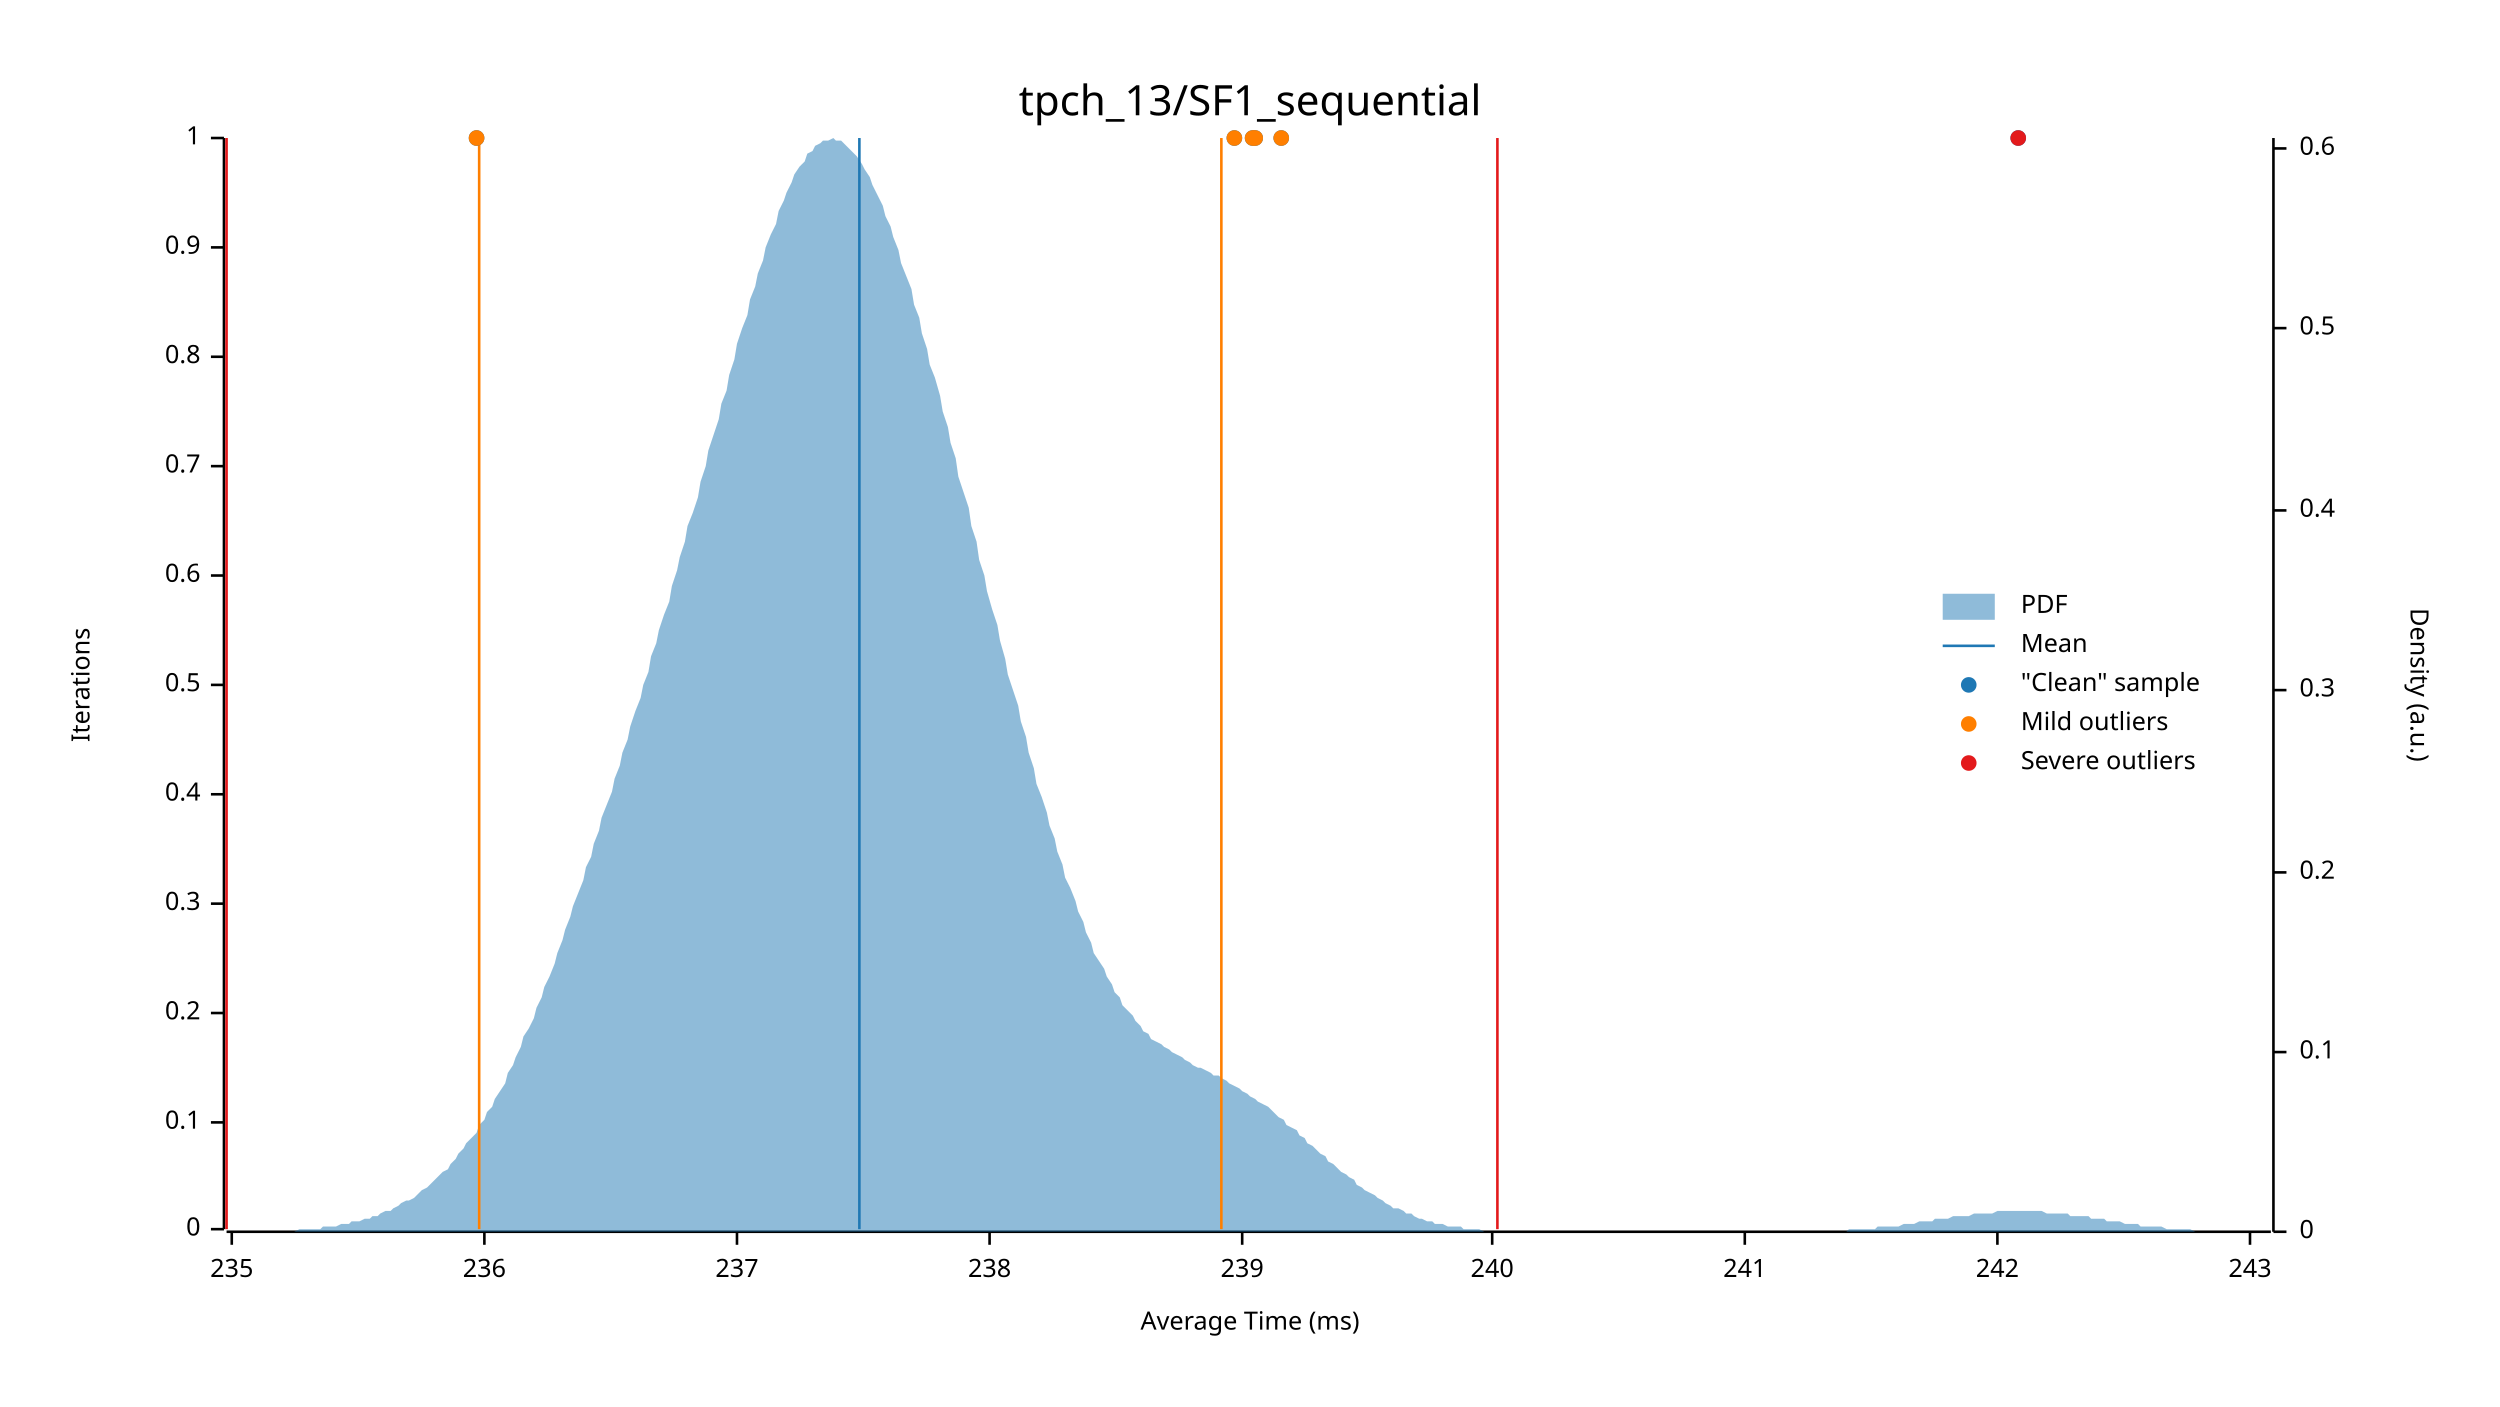
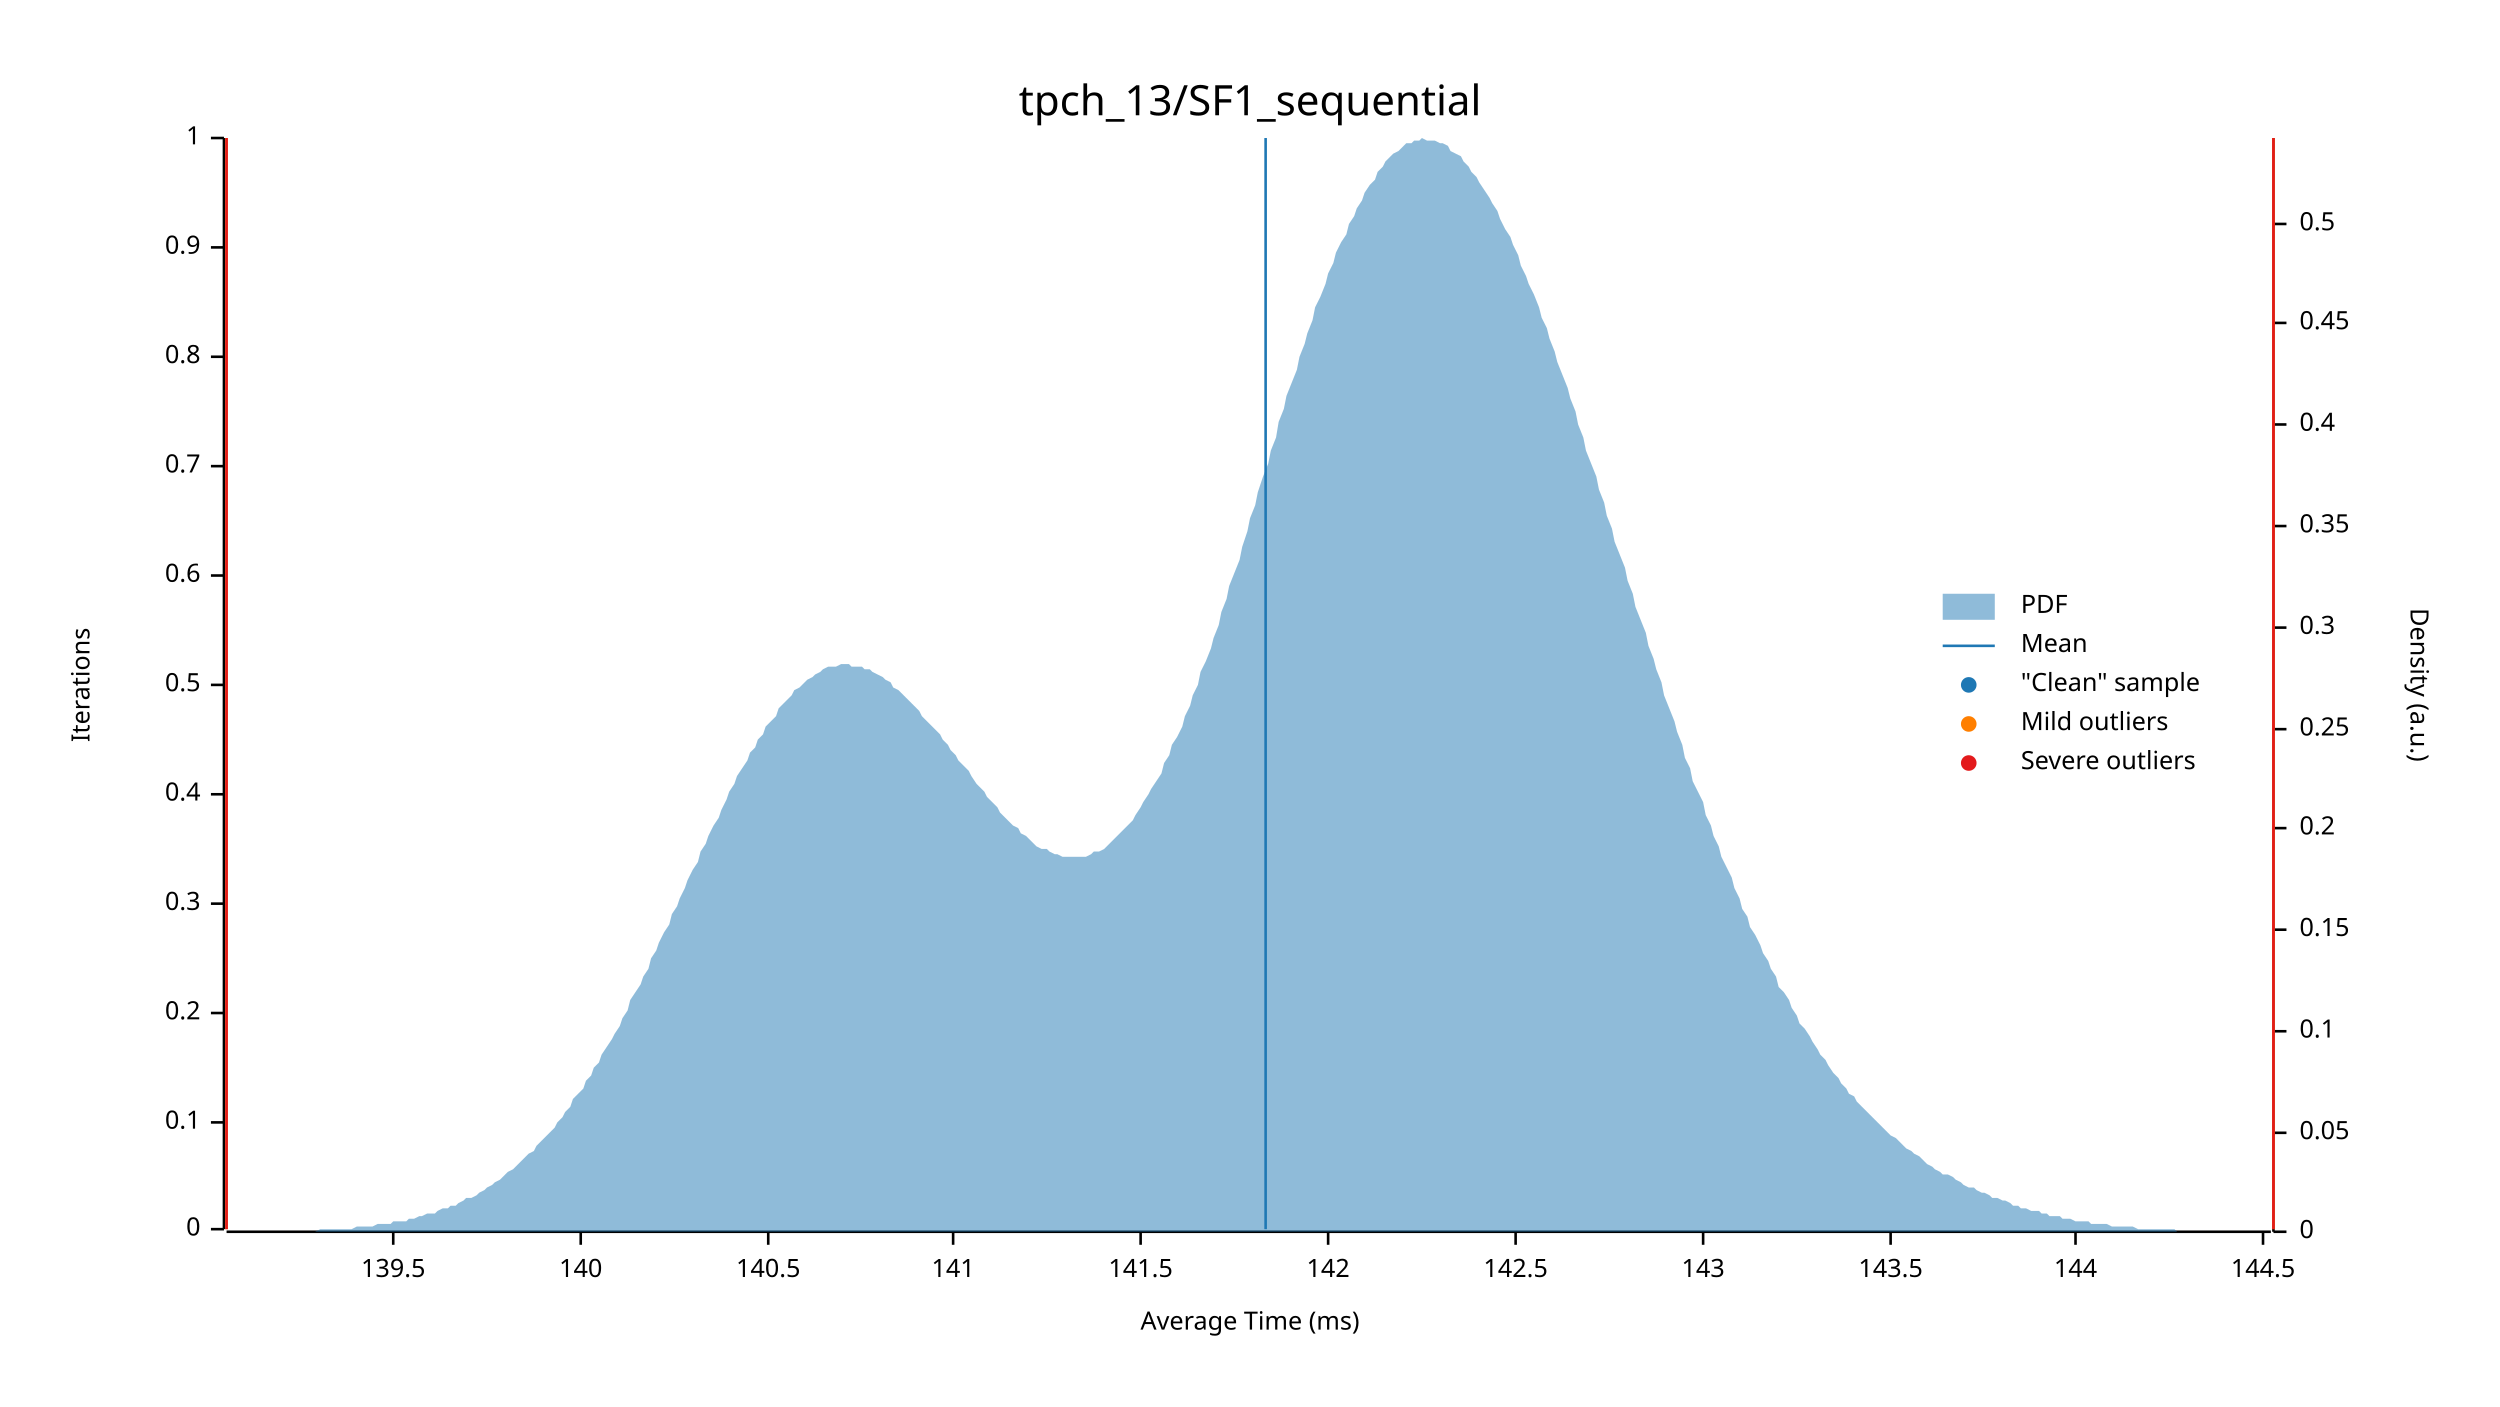
<svg xmlns="http://www.w3.org/2000/svg" width="960" height="540" viewBox="0 0 960 540">
  <text x="480" y="32" dy="0.76em" text-anchor="middle" font-family="sans-serif" font-size="16.129" opacity="1" fill="#000000">
tpch_13/SF1_sequential
</text>
  <text x="27" y="263" dy="0.76em" text-anchor="middle" font-family="sans-serif" font-size="9.677" opacity="1" fill="#000000" transform="rotate(270, 27, 263)">
Iterations
</text>
  <text x="480" y="513" dy="-0.5ex" text-anchor="middle" font-family="sans-serif" font-size="9.677" opacity="1" fill="#000000">
Average Time (ms)
</text>
  <polyline fill="none" opacity="1" stroke="#000000" stroke-width="1" points="86,53 86,472 " />
  <text x="77" y="472" dy="0.5ex" text-anchor="end" font-family="sans-serif" font-size="9.677" opacity="1" fill="#000000">
0
</text>
  <polyline fill="none" opacity="1" stroke="#000000" stroke-width="1" points="81,472 86,472 " />
  <text x="77" y="431" dy="0.5ex" text-anchor="end" font-family="sans-serif" font-size="9.677" opacity="1" fill="#000000">
0.1
</text>
  <polyline fill="none" opacity="1" stroke="#000000" stroke-width="1" points="81,431 86,431 " />
  <text x="77" y="389" dy="0.5ex" text-anchor="end" font-family="sans-serif" font-size="9.677" opacity="1" fill="#000000">
0.2
</text>
  <polyline fill="none" opacity="1" stroke="#000000" stroke-width="1" points="81,389 86,389 " />
  <text x="77" y="347" dy="0.5ex" text-anchor="end" font-family="sans-serif" font-size="9.677" opacity="1" fill="#000000">
0.3
</text>
  <polyline fill="none" opacity="1" stroke="#000000" stroke-width="1" points="81,347 86,347 " />
  <text x="77" y="305" dy="0.5ex" text-anchor="end" font-family="sans-serif" font-size="9.677" opacity="1" fill="#000000">
0.4
</text>
  <polyline fill="none" opacity="1" stroke="#000000" stroke-width="1" points="81,305 86,305 " />
  <text x="77" y="263" dy="0.5ex" text-anchor="end" font-family="sans-serif" font-size="9.677" opacity="1" fill="#000000">
0.5
</text>
  <polyline fill="none" opacity="1" stroke="#000000" stroke-width="1" points="81,263 86,263 " />
  <text x="77" y="221" dy="0.5ex" text-anchor="end" font-family="sans-serif" font-size="9.677" opacity="1" fill="#000000">
0.6
</text>
  <polyline fill="none" opacity="1" stroke="#000000" stroke-width="1" points="81,221 86,221 " />
  <text x="77" y="179" dy="0.5ex" text-anchor="end" font-family="sans-serif" font-size="9.677" opacity="1" fill="#000000">
0.7
</text>
  <polyline fill="none" opacity="1" stroke="#000000" stroke-width="1" points="81,179 86,179 " />
  <text x="77" y="137" dy="0.5ex" text-anchor="end" font-family="sans-serif" font-size="9.677" opacity="1" fill="#000000">
0.8
</text>
  <polyline fill="none" opacity="1" stroke="#000000" stroke-width="1" points="81,137 86,137 " />
  <text x="77" y="95" dy="0.5ex" text-anchor="end" font-family="sans-serif" font-size="9.677" opacity="1" fill="#000000">
0.9
</text>
  <polyline fill="none" opacity="1" stroke="#000000" stroke-width="1" points="81,95 86,95 " />
  <text x="77" y="53" dy="0.5ex" text-anchor="end" font-family="sans-serif" font-size="9.677" opacity="1" fill="#000000">
1
</text>
  <polyline fill="none" opacity="1" stroke="#000000" stroke-width="1" points="81,53 86,53 " />
  <polyline fill="none" opacity="1" stroke="#000000" stroke-width="1" points="87,473 872,473 " />
-   <text x="89" y="483" dy="0.76em" text-anchor="middle" font-family="sans-serif" font-size="9.677" opacity="1" fill="#000000">
- 235
+   <text x="151" y="483" dy="0.76em" text-anchor="middle" font-family="sans-serif" font-size="9.677" opacity="1" fill="#000000">
+ 139.5
</text>
-   <polyline fill="none" opacity="1" stroke="#000000" stroke-width="1" points="89,473 89,478 " />
-   <text x="186" y="483" dy="0.76em" text-anchor="middle" font-family="sans-serif" font-size="9.677" opacity="1" fill="#000000">
- 236
+   <polyline fill="none" opacity="1" stroke="#000000" stroke-width="1" points="151,473 151,478 " />
+   <text x="223" y="483" dy="0.76em" text-anchor="middle" font-family="sans-serif" font-size="9.677" opacity="1" fill="#000000">
+ 140
</text>
-   <polyline fill="none" opacity="1" stroke="#000000" stroke-width="1" points="186,473 186,478 " />
-   <text x="283" y="483" dy="0.76em" text-anchor="middle" font-family="sans-serif" font-size="9.677" opacity="1" fill="#000000">
- 237
+   <polyline fill="none" opacity="1" stroke="#000000" stroke-width="1" points="223,473 223,478 " />
+   <text x="295" y="483" dy="0.76em" text-anchor="middle" font-family="sans-serif" font-size="9.677" opacity="1" fill="#000000">
+ 140.5
</text>
-   <polyline fill="none" opacity="1" stroke="#000000" stroke-width="1" points="283,473 283,478 " />
-   <text x="380" y="483" dy="0.76em" text-anchor="middle" font-family="sans-serif" font-size="9.677" opacity="1" fill="#000000">
- 238
+   <polyline fill="none" opacity="1" stroke="#000000" stroke-width="1" points="295,473 295,478 " />
+   <text x="366" y="483" dy="0.76em" text-anchor="middle" font-family="sans-serif" font-size="9.677" opacity="1" fill="#000000">
+ 141
</text>
-   <polyline fill="none" opacity="1" stroke="#000000" stroke-width="1" points="380,473 380,478 " />
-   <text x="477" y="483" dy="0.76em" text-anchor="middle" font-family="sans-serif" font-size="9.677" opacity="1" fill="#000000">
- 239
+   <polyline fill="none" opacity="1" stroke="#000000" stroke-width="1" points="366,473 366,478 " />
+   <text x="438" y="483" dy="0.76em" text-anchor="middle" font-family="sans-serif" font-size="9.677" opacity="1" fill="#000000">
+ 141.5
</text>
-   <polyline fill="none" opacity="1" stroke="#000000" stroke-width="1" points="477,473 477,478 " />
-   <text x="573" y="483" dy="0.76em" text-anchor="middle" font-family="sans-serif" font-size="9.677" opacity="1" fill="#000000">
- 240
+   <polyline fill="none" opacity="1" stroke="#000000" stroke-width="1" points="438,473 438,478 " />
+   <text x="510" y="483" dy="0.76em" text-anchor="middle" font-family="sans-serif" font-size="9.677" opacity="1" fill="#000000">
+ 142
</text>
-   <polyline fill="none" opacity="1" stroke="#000000" stroke-width="1" points="573,473 573,478 " />
-   <text x="670" y="483" dy="0.76em" text-anchor="middle" font-family="sans-serif" font-size="9.677" opacity="1" fill="#000000">
- 241
+   <polyline fill="none" opacity="1" stroke="#000000" stroke-width="1" points="510,473 510,478 " />
+   <text x="582" y="483" dy="0.76em" text-anchor="middle" font-family="sans-serif" font-size="9.677" opacity="1" fill="#000000">
+ 142.5
</text>
-   <polyline fill="none" opacity="1" stroke="#000000" stroke-width="1" points="670,473 670,478 " />
-   <text x="767" y="483" dy="0.76em" text-anchor="middle" font-family="sans-serif" font-size="9.677" opacity="1" fill="#000000">
- 242
+   <polyline fill="none" opacity="1" stroke="#000000" stroke-width="1" points="582,473 582,478 " />
+   <text x="654" y="483" dy="0.76em" text-anchor="middle" font-family="sans-serif" font-size="9.677" opacity="1" fill="#000000">
+ 143
</text>
-   <polyline fill="none" opacity="1" stroke="#000000" stroke-width="1" points="767,473 767,478 " />
-   <text x="864" y="483" dy="0.76em" text-anchor="middle" font-family="sans-serif" font-size="9.677" opacity="1" fill="#000000">
- 243
+   <polyline fill="none" opacity="1" stroke="#000000" stroke-width="1" points="654,473 654,478 " />
+   <text x="726" y="483" dy="0.76em" text-anchor="middle" font-family="sans-serif" font-size="9.677" opacity="1" fill="#000000">
+ 143.5
</text>
-   <polyline fill="none" opacity="1" stroke="#000000" stroke-width="1" points="864,473 864,478 " />
+   <polyline fill="none" opacity="1" stroke="#000000" stroke-width="1" points="726,473 726,478 " />
+   <text x="797" y="483" dy="0.76em" text-anchor="middle" font-family="sans-serif" font-size="9.677" opacity="1" fill="#000000">
+ 144
+ </text>
+   <polyline fill="none" opacity="1" stroke="#000000" stroke-width="1" points="797,473 797,478 " />
+   <text x="869" y="483" dy="0.76em" text-anchor="middle" font-family="sans-serif" font-size="9.677" opacity="1" fill="#000000">
+ 144.5
+ </text>
+   <polyline fill="none" opacity="1" stroke="#000000" stroke-width="1" points="869,473 869,478 " />
  <text x="933" y="263" dy="0.76em" text-anchor="middle" font-family="sans-serif" font-size="9.677" opacity="1" fill="#000000" transform="rotate(90, 933, 263)">
Density (a.u.)
</text>
  <polyline fill="none" opacity="1" stroke="#000000" stroke-width="1" points="873,53 873,473 " />
  <text x="883" y="473" dy="0.5ex" text-anchor="start" font-family="sans-serif" font-size="9.677" opacity="1" fill="#000000">
0
</text>
  <polyline fill="none" opacity="1" stroke="#000000" stroke-width="1" points="873,473 878,473 " />
-   <text x="883" y="404" dy="0.5ex" text-anchor="start" font-family="sans-serif" font-size="9.677" opacity="1" fill="#000000">
+   <text x="883" y="435" dy="0.5ex" text-anchor="start" font-family="sans-serif" font-size="9.677" opacity="1" fill="#000000">
+ 0.05
+ </text>
+   <polyline fill="none" opacity="1" stroke="#000000" stroke-width="1" points="873,435 878,435 " />
+   <text x="883" y="396" dy="0.5ex" text-anchor="start" font-family="sans-serif" font-size="9.677" opacity="1" fill="#000000">
0.1
</text>
-   <polyline fill="none" opacity="1" stroke="#000000" stroke-width="1" points="873,404 878,404 " />
-   <text x="883" y="335" dy="0.5ex" text-anchor="start" font-family="sans-serif" font-size="9.677" opacity="1" fill="#000000">
+   <polyline fill="none" opacity="1" stroke="#000000" stroke-width="1" points="873,396 878,396 " />
+   <text x="883" y="357" dy="0.5ex" text-anchor="start" font-family="sans-serif" font-size="9.677" opacity="1" fill="#000000">
+ 0.15
+ </text>
+   <polyline fill="none" opacity="1" stroke="#000000" stroke-width="1" points="873,357 878,357 " />
+   <text x="883" y="318" dy="0.5ex" text-anchor="start" font-family="sans-serif" font-size="9.677" opacity="1" fill="#000000">
0.2
</text>
-   <polyline fill="none" opacity="1" stroke="#000000" stroke-width="1" points="873,335 878,335 " />
-   <text x="883" y="265" dy="0.5ex" text-anchor="start" font-family="sans-serif" font-size="9.677" opacity="1" fill="#000000">
+   <polyline fill="none" opacity="1" stroke="#000000" stroke-width="1" points="873,318 878,318 " />
+   <text x="883" y="280" dy="0.5ex" text-anchor="start" font-family="sans-serif" font-size="9.677" opacity="1" fill="#000000">
+ 0.25
+ </text>
+   <polyline fill="none" opacity="1" stroke="#000000" stroke-width="1" points="873,280 878,280 " />
+   <text x="883" y="241" dy="0.5ex" text-anchor="start" font-family="sans-serif" font-size="9.677" opacity="1" fill="#000000">
0.3
</text>
-   <polyline fill="none" opacity="1" stroke="#000000" stroke-width="1" points="873,265 878,265 " />
-   <text x="883" y="196" dy="0.5ex" text-anchor="start" font-family="sans-serif" font-size="9.677" opacity="1" fill="#000000">
+   <polyline fill="none" opacity="1" stroke="#000000" stroke-width="1" points="873,241 878,241 " />
+   <text x="883" y="202" dy="0.5ex" text-anchor="start" font-family="sans-serif" font-size="9.677" opacity="1" fill="#000000">
+ 0.35
+ </text>
+   <polyline fill="none" opacity="1" stroke="#000000" stroke-width="1" points="873,202 878,202 " />
+   <text x="883" y="163" dy="0.5ex" text-anchor="start" font-family="sans-serif" font-size="9.677" opacity="1" fill="#000000">
0.4
</text>
-   <polyline fill="none" opacity="1" stroke="#000000" stroke-width="1" points="873,196 878,196 " />
-   <text x="883" y="126" dy="0.5ex" text-anchor="start" font-family="sans-serif" font-size="9.677" opacity="1" fill="#000000">
+   <polyline fill="none" opacity="1" stroke="#000000" stroke-width="1" points="873,163 878,163 " />
+   <text x="883" y="124" dy="0.5ex" text-anchor="start" font-family="sans-serif" font-size="9.677" opacity="1" fill="#000000">
+ 0.45
+ </text>
+   <polyline fill="none" opacity="1" stroke="#000000" stroke-width="1" points="873,124 878,124 " />
+   <text x="883" y="86" dy="0.5ex" text-anchor="start" font-family="sans-serif" font-size="9.677" opacity="1" fill="#000000">
0.5
</text>
-   <polyline fill="none" opacity="1" stroke="#000000" stroke-width="1" points="873,126 878,126 " />
-   <text x="883" y="57" dy="0.5ex" text-anchor="start" font-family="sans-serif" font-size="9.677" opacity="1" fill="#000000">
- 0.6
- </text>
-   <polyline fill="none" opacity="1" stroke="#000000" stroke-width="1" points="873,57 878,57 " />
-   <polygon opacity="0.5" fill="#1F78B4" points="87,473 88,473 90,473 91,473 93,473 94,473 96,473 98,473 99,473 101,473 102,473 104,473 105,473 107,473 109,473 110,473 112,473 113,473 115,472 116,472 118,472 120,472 121,472 123,472 124,471 126,471 127,471 129,471 131,470 132,470 134,470 135,469 137,469 138,469 140,468 142,468 143,467 145,467 146,466 148,465 150,465 151,464 153,463 154,462 156,461 157,461 159,460 161,458 162,457 164,456 165,455 167,453 168,452 170,450 172,449 173,447 175,445 176,443 178,441 179,439 181,437 183,435 184,432 186,430 187,427 189,425 190,422 192,419 194,416 195,412 197,409 198,406 200,402 201,398 203,395 205,391 206,387 208,383 209,379 211,375 213,370 214,366 216,361 217,357 219,352 220,348 222,343 224,338 225,333 227,329 228,324 230,319 231,314 233,309 235,304 236,299 238,294 239,289 241,284 242,279 244,273 246,268 247,263 249,258 250,252 252,247 253,242 255,236 257,231 258,225 260,219 261,214 263,208 264,202 266,197 268,191 269,185 271,179 272,173 274,167 276,161 277,155 279,150 280,144 282,138 283,132 285,126 287,121 288,115 290,110 291,105 293,100 294,95 296,90 298,86 299,81 301,77 302,74 304,70 305,67 307,64 309,62 310,59 312,58 313,56 315,55 316,54 318,54 320,53 321,54 323,54 324,55 326,57 327,58 329,60 331,63 332,65 334,68 335,71 337,75 339,79 340,83 342,87 343,91 345,96 346,101 348,106 350,111 351,117 353,122 354,128 356,134 357,140 359,145 361,152 362,158 364,164 365,170 367,176 368,183 370,189 372,195 373,202 375,208 376,215 378,221 379,227 381,234 383,240 384,246 386,253 387,259 389,265 391,271 392,277 394,283 395,289 397,295 398,301 400,306 402,312 403,317 405,322 406,327 408,332 409,337 411,341 413,346 414,350 416,354 417,358 419,362 420,366 422,369 424,372 425,375 427,378 428,381 430,383 431,386 433,388 435,390 436,392 438,394 439,396 441,397 442,399 444,400 446,401 447,402 449,403 450,404 452,405 454,406 455,407 457,408 458,409 460,410 461,410 463,411 465,412 466,413 468,413 469,414 471,415 472,416 474,417 476,418 477,419 479,420 480,421 482,422 483,423 485,424 487,425 488,426 490,428 491,429 493,430 494,432 496,433 498,434 499,436 501,437 502,439 504,440 505,441 507,443 509,444 510,446 512,447 513,448 515,450 517,451 518,452 520,453 521,455 523,456 524,457 526,458 528,459 529,460 531,461 532,462 534,463 535,464 537,464 539,465 540,466 542,466 543,467 545,468 546,468 548,469 550,469 551,470 553,470 554,470 556,471 557,471 559,471 561,471 562,472 564,472 565,472 567,472 568,472 570,473 572,473 573,473 575,473 576,473 578,473 580,473 581,473 583,473 584,473 586,473 587,473 589,473 591,473 592,473 594,473 595,473 597,473 598,473 600,473 602,473 603,473 605,473 606,473 608,473 609,473 611,473 613,473 614,473 616,473 617,473 619,473 620,473 622,473 624,473 625,473 627,473 628,473 630,473 632,473 633,473 635,473 636,473 638,473 639,473 641,473 643,473 644,473 646,473 647,473 649,473 650,473 652,473 654,473 655,473 657,473 658,473 660,473 661,473 663,473 665,473 666,473 668,473 669,473 671,473 672,473 674,473 676,473 677,473 679,473 680,473 682,473 683,473 685,473 687,473 688,473 690,473 691,473 693,473 695,473 696,473 698,473 699,473 701,473 702,473 704,473 706,473 707,473 709,473 710,472 712,472 713,472 715,472 717,472 718,472 720,472 721,471 723,471 724,471 726,471 728,471 729,471 731,470 732,470 734,470 735,470 737,469 739,469 740,469 742,469 743,468 745,468 746,468 748,468 750,467 751,467 753,467 754,467 756,467 758,466 759,466 761,466 762,466 764,466 765,466 767,465 769,465 770,465 772,465 773,465 775,465 776,465 778,465 780,465 781,465 783,465 784,465 786,466 787,466 789,466 791,466 792,466 794,466 795,467 797,467 798,467 800,467 802,467 803,468 805,468 806,468 808,468 809,469 811,469 813,469 814,469 816,470 817,470 819,470 821,470 822,471 824,471 825,471 827,471 828,471 830,471 832,472 833,472 835,472 836,472 838,472 839,472 841,472 843,473 844,473 846,473 847,473 849,473 850,473 852,473 854,473 855,473 857,473 858,473 860,473 861,473 863,473 865,473 866,473 868,473 869,473 871,473 873,473 873,473 87,473 " />
-   <polyline fill="none" opacity="1" stroke="#1F78B4" stroke-width="1" points="330,472 330,53 " />
-   <polyline fill="none" opacity="1" stroke="#FF7F00" stroke-width="1" points="184,472 184,53 " />
-   <polyline fill="none" opacity="1" stroke="#FF7F00" stroke-width="1" points="469,472 469,53 " />
+   <polyline fill="none" opacity="1" stroke="#000000" stroke-width="1" points="873,86 878,86 " />
+   <polygon opacity="0.5" fill="#1F78B4" points="87,473 88,473 90,473 91,473 93,473 94,473 96,473 98,473 99,473 101,473 102,473 104,473 105,473 107,473 109,473 110,473 112,473 113,473 115,473 116,473 118,473 120,473 121,473 123,472 124,472 126,472 127,472 129,472 131,472 132,472 134,472 135,472 137,471 138,471 140,471 142,471 143,471 145,470 146,470 148,470 150,470 151,469 153,469 154,469 156,469 157,468 159,468 161,467 162,467 164,466 165,466 167,466 168,465 170,464 172,464 173,463 175,463 176,462 178,461 179,460 181,460 183,459 184,458 186,457 187,456 189,455 190,454 192,453 194,451 195,450 197,449 198,448 200,446 201,445 203,443 205,442 206,440 208,438 209,437 211,435 213,433 214,431 216,429 217,427 219,425 220,422 222,420 224,418 225,415 227,413 228,410 230,408 231,405 233,402 235,399 236,397 238,394 239,391 241,388 242,384 244,381 246,378 247,375 249,372 250,368 252,365 253,362 255,358 257,355 258,351 260,348 261,345 263,341 264,338 266,334 268,331 269,327 271,324 272,321 274,317 276,314 277,311 279,307 280,304 282,301 283,298 285,295 287,292 288,289 290,287 291,284 293,282 294,279 296,277 298,275 299,272 301,270 302,269 304,267 305,265 307,264 309,262 310,261 312,260 313,259 315,258 316,257 318,256 320,256 321,256 323,255 324,255 326,255 327,256 329,256 331,256 332,257 334,257 335,258 337,259 339,260 340,261 342,262 343,264 345,265 346,266 348,268 350,270 351,271 353,273 354,275 356,277 357,278 359,280 361,282 362,284 364,286 365,288 367,290 368,292 370,294 372,296 373,298 375,301 376,302 378,304 379,306 381,308 383,310 384,312 386,314 387,315 389,317 391,318 392,320 394,321 395,322 397,324 398,325 400,326 402,326 403,327 405,328 406,328 408,329 409,329 411,329 413,329 414,329 416,329 417,329 419,328 420,327 422,327 424,326 425,325 427,323 428,322 430,320 431,319 433,317 435,315 436,313 438,310 439,308 441,305 442,303 444,300 446,297 447,293 449,290 450,286 452,283 454,279 455,275 457,271 458,267 460,263 461,258 463,254 465,249 466,245 468,240 469,235 471,230 472,225 474,220 476,215 477,210 479,204 480,199 482,194 483,189 485,183 487,178 488,173 490,168 491,162 493,157 494,152 496,147 498,142 499,137 501,132 502,128 504,123 505,118 507,114 509,109 510,105 512,101 513,97 515,93 517,90 518,86 520,83 521,80 523,77 524,74 526,71 528,69 529,66 531,64 532,62 534,60 535,59 537,58 539,56 540,55 542,55 543,54 545,54 546,53 548,54 550,54 551,54 553,55 554,55 556,56 557,58 559,59 561,60 562,62 564,64 565,66 567,68 568,70 570,73 572,76 573,78 575,81 576,84 578,88 580,91 581,94 583,98 584,102 586,106 587,109 589,113 591,118 592,122 594,126 595,130 597,135 598,139 600,144 602,149 603,153 605,158 606,163 608,168 609,173 611,178 613,183 614,188 616,193 617,198 619,203 620,208 622,213 624,218 625,223 627,228 628,233 630,238 632,243 633,248 635,253 636,257 638,262 639,267 641,272 643,277 644,281 646,286 647,291 649,295 650,300 652,304 654,308 655,313 657,317 658,321 660,325 661,329 663,333 665,337 666,341 668,345 669,349 671,352 672,356 674,359 676,363 677,366 679,369 680,372 682,375 683,379 685,381 687,384 688,387 690,390 691,393 693,395 695,398 696,400 698,403 699,405 701,407 702,409 704,412 706,414 707,416 709,418 710,420 712,421 713,423 715,425 717,427 718,428 720,430 721,431 723,433 724,434 726,436 728,437 729,438 731,440 732,441 734,442 735,443 737,444 739,446 740,447 742,448 743,449 745,450 746,451 748,451 750,452 751,453 753,454 754,455 756,456 758,456 759,457 761,458 762,458 764,459 765,460 767,460 769,461 770,461 772,462 773,463 775,463 776,464 778,464 780,465 781,465 783,465 784,466 786,466 787,467 789,467 791,467 792,468 794,468 795,468 797,469 798,469 800,469 802,469 803,470 805,470 806,470 808,470 809,470 811,471 813,471 814,471 816,471 817,471 819,471 821,472 822,472 824,472 825,472 827,472 828,472 830,472 832,472 833,472 835,472 836,473 838,473 839,473 841,473 843,473 844,473 846,473 847,473 849,473 850,473 852,473 854,473 855,473 857,473 858,473 860,473 861,473 863,473 865,473 866,473 868,473 869,473 871,473 873,473 873,473 87,473 " />
+   <polyline fill="none" opacity="1" stroke="#1F78B4" stroke-width="1" points="486,472 486,53 " />
+   <polyline fill="none" opacity="1" stroke="#FF7F00" stroke-width="1" points="87,472 87,53 " />
+   <polyline fill="none" opacity="1" stroke="#FF7F00" stroke-width="1" points="873,472 873,53 " />
  <polyline fill="none" opacity="1" stroke="#E31A1C" stroke-width="1" points="87,472 87,53 " />
-   <polyline fill="none" opacity="1" stroke="#E31A1C" stroke-width="1" points="575,472 575,53 " />
-   <circle cx="492" cy="53" r="3" opacity="1" fill="#1F78B4" stroke="none" stroke-width="1" />
-   <circle cx="481" cy="53" r="3" opacity="1" fill="#1F78B4" stroke="none" stroke-width="1" />
-   <circle cx="474" cy="53" r="3" opacity="1" fill="#1F78B4" stroke="none" stroke-width="1" />
-   <circle cx="775" cy="53" r="3" opacity="1" fill="#1F78B4" stroke="none" stroke-width="1" />
-   <circle cx="183" cy="53" r="3" opacity="1" fill="#1F78B4" stroke="none" stroke-width="1" />
-   <circle cx="482" cy="53" r="3" opacity="1" fill="#1F78B4" stroke="none" stroke-width="1" />
-   <circle cx="492" cy="53" r="3" opacity="1" fill="#FF7F00" stroke="none" stroke-width="1" />
-   <circle cx="481" cy="53" r="3" opacity="1" fill="#FF7F00" stroke="none" stroke-width="1" />
-   <circle cx="474" cy="53" r="3" opacity="1" fill="#FF7F00" stroke="none" stroke-width="1" />
-   <circle cx="183" cy="53" r="3" opacity="1" fill="#FF7F00" stroke="none" stroke-width="1" />
-   <circle cx="482" cy="53" r="3" opacity="1" fill="#FF7F00" stroke="none" stroke-width="1" />
-   <circle cx="775" cy="53" r="3" opacity="1" fill="#E31A1C" stroke="none" stroke-width="1" />
+   <polyline fill="none" opacity="1" stroke="#E31A1C" stroke-width="1" points="873,472 873,53 " />
  <text x="776" y="228" dy="0.76em" text-anchor="start" font-family="sans-serif" font-size="9.677" opacity="1" fill="#000000">
PDF
</text>
  <text x="776" y="243" dy="0.76em" text-anchor="start" font-family="sans-serif" font-size="9.677" opacity="1" fill="#000000">
Mean
</text>
  <text x="776" y="258" dy="0.76em" text-anchor="start" font-family="sans-serif" font-size="9.677" opacity="1" fill="#000000">
"Clean" sample
</text>
  <text x="776" y="273" dy="0.76em" text-anchor="start" font-family="sans-serif" font-size="9.677" opacity="1" fill="#000000">
Mild outliers
</text>
  <text x="776" y="288" dy="0.76em" text-anchor="start" font-family="sans-serif" font-size="9.677" opacity="1" fill="#000000">
Severe outliers
</text>
  <rect x="746" y="228" width="20" height="10" opacity="0.5" fill="#1F78B4" stroke="none" />
  <polyline fill="none" opacity="1" stroke="#1F78B4" stroke-width="1" points="746,248 766,248 " />
  <circle cx="756" cy="263" r="3" opacity="1" fill="#1F78B4" stroke="none" stroke-width="1" />
  <circle cx="756" cy="278" r="3" opacity="1" fill="#FF7F00" stroke="none" stroke-width="1" />
  <circle cx="756" cy="293" r="3" opacity="1" fill="#E31A1C" stroke="none" stroke-width="1" />
</svg>
